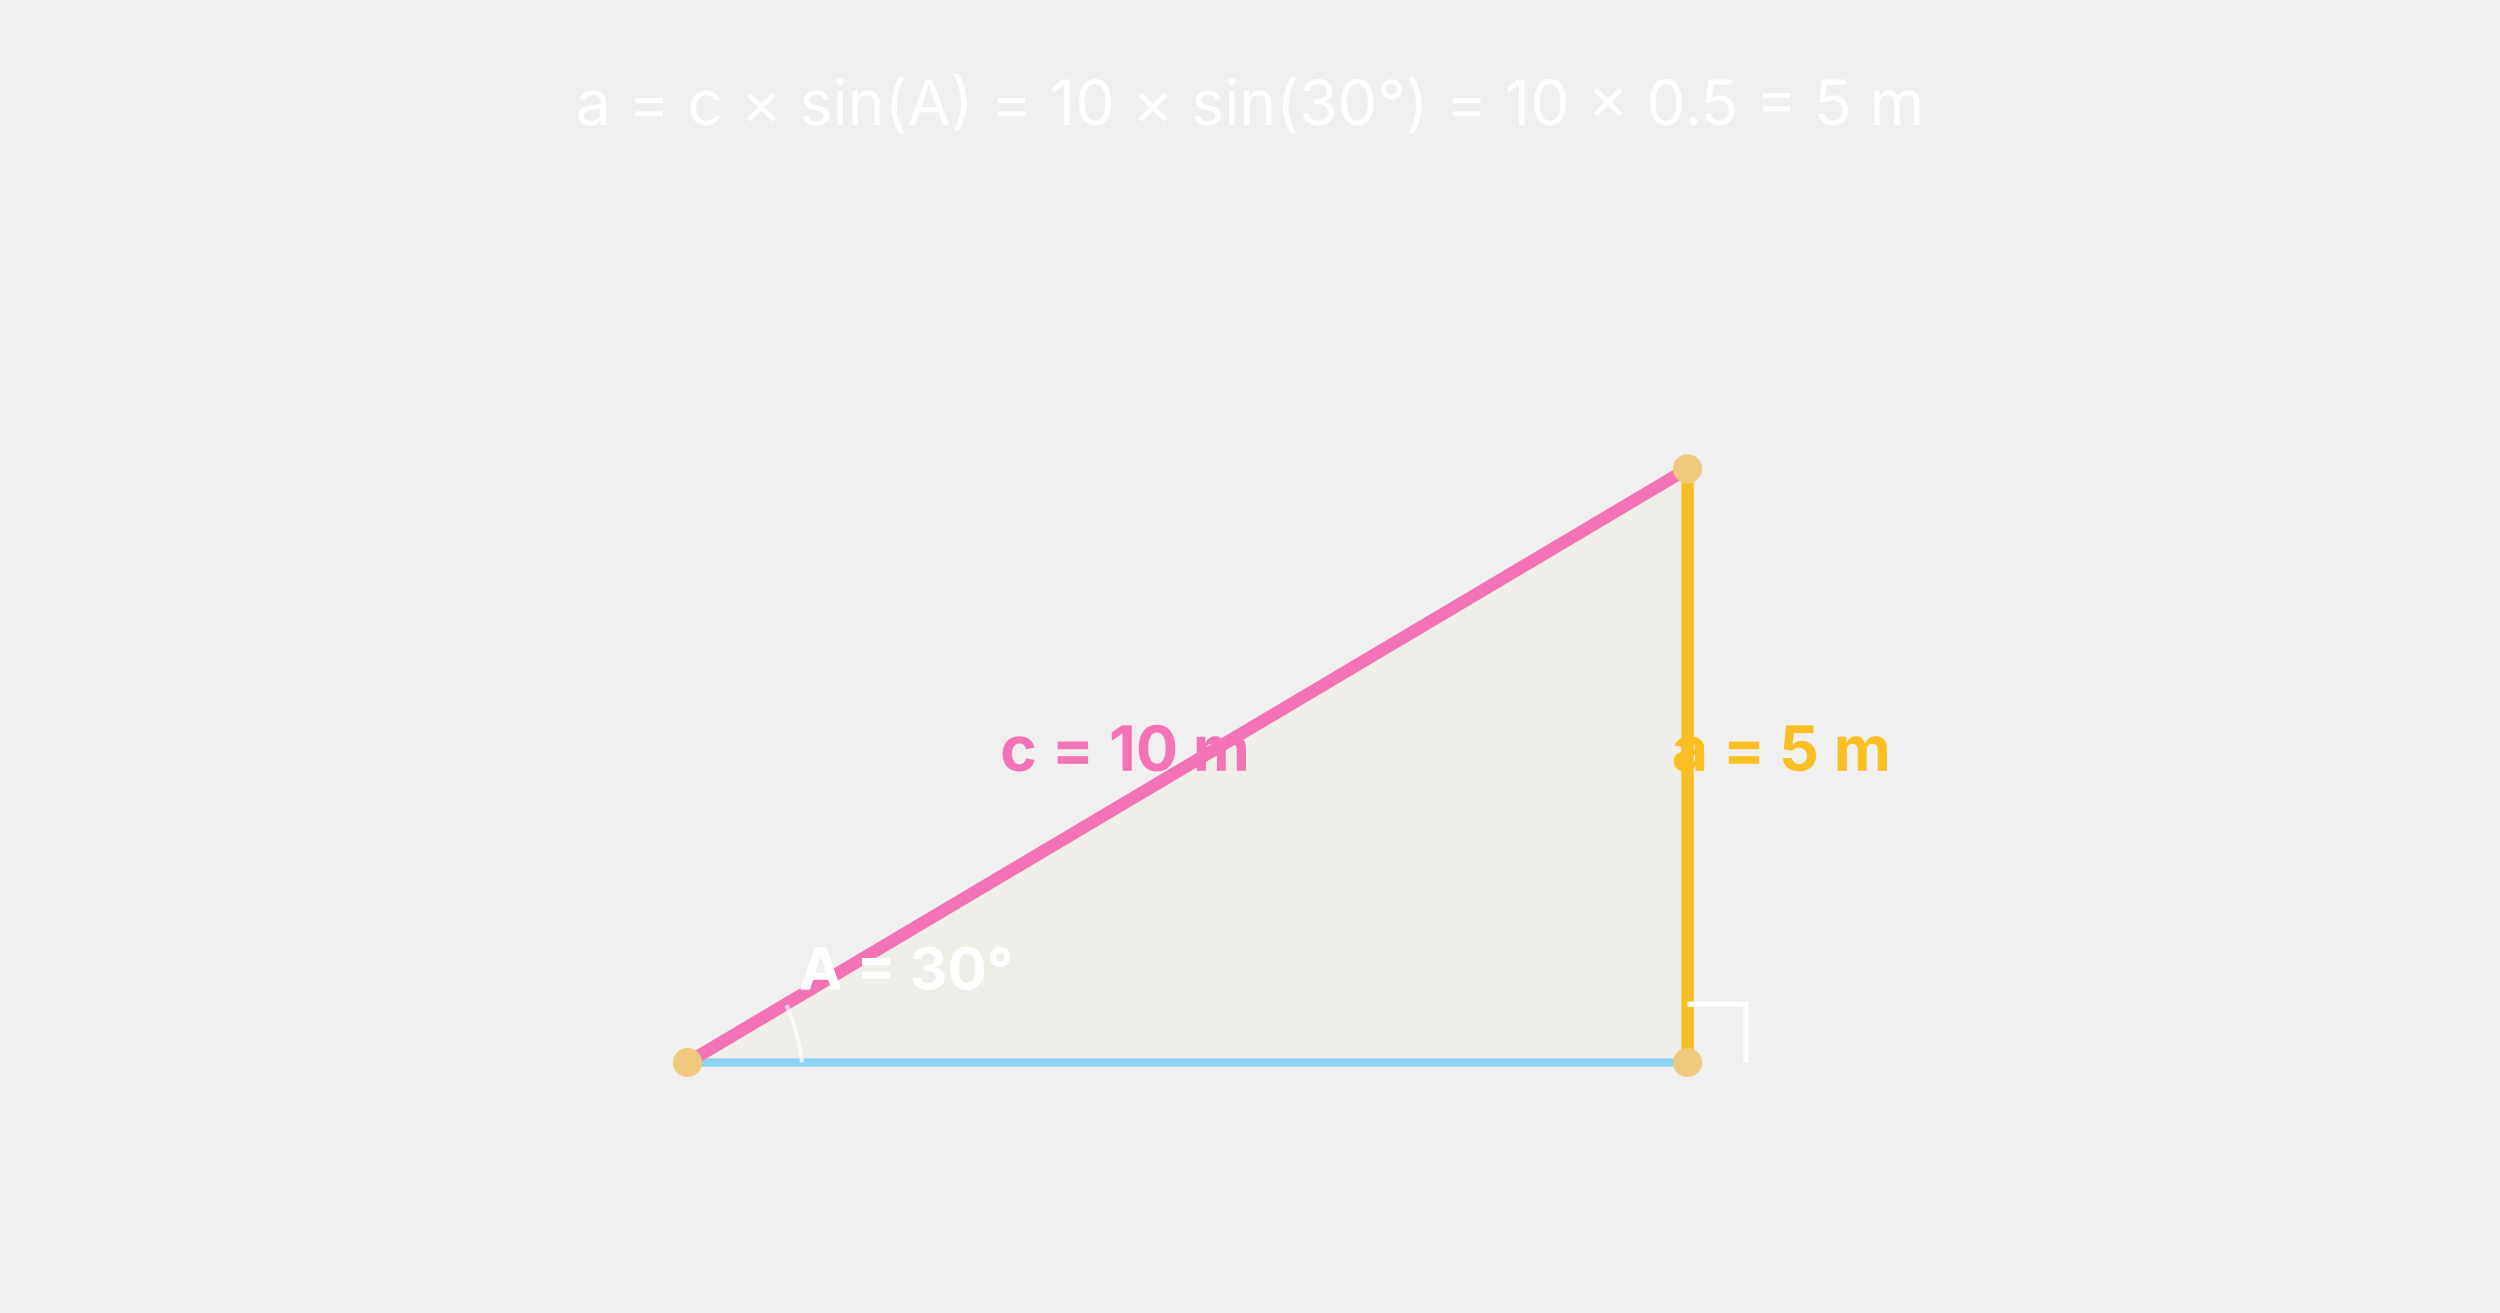
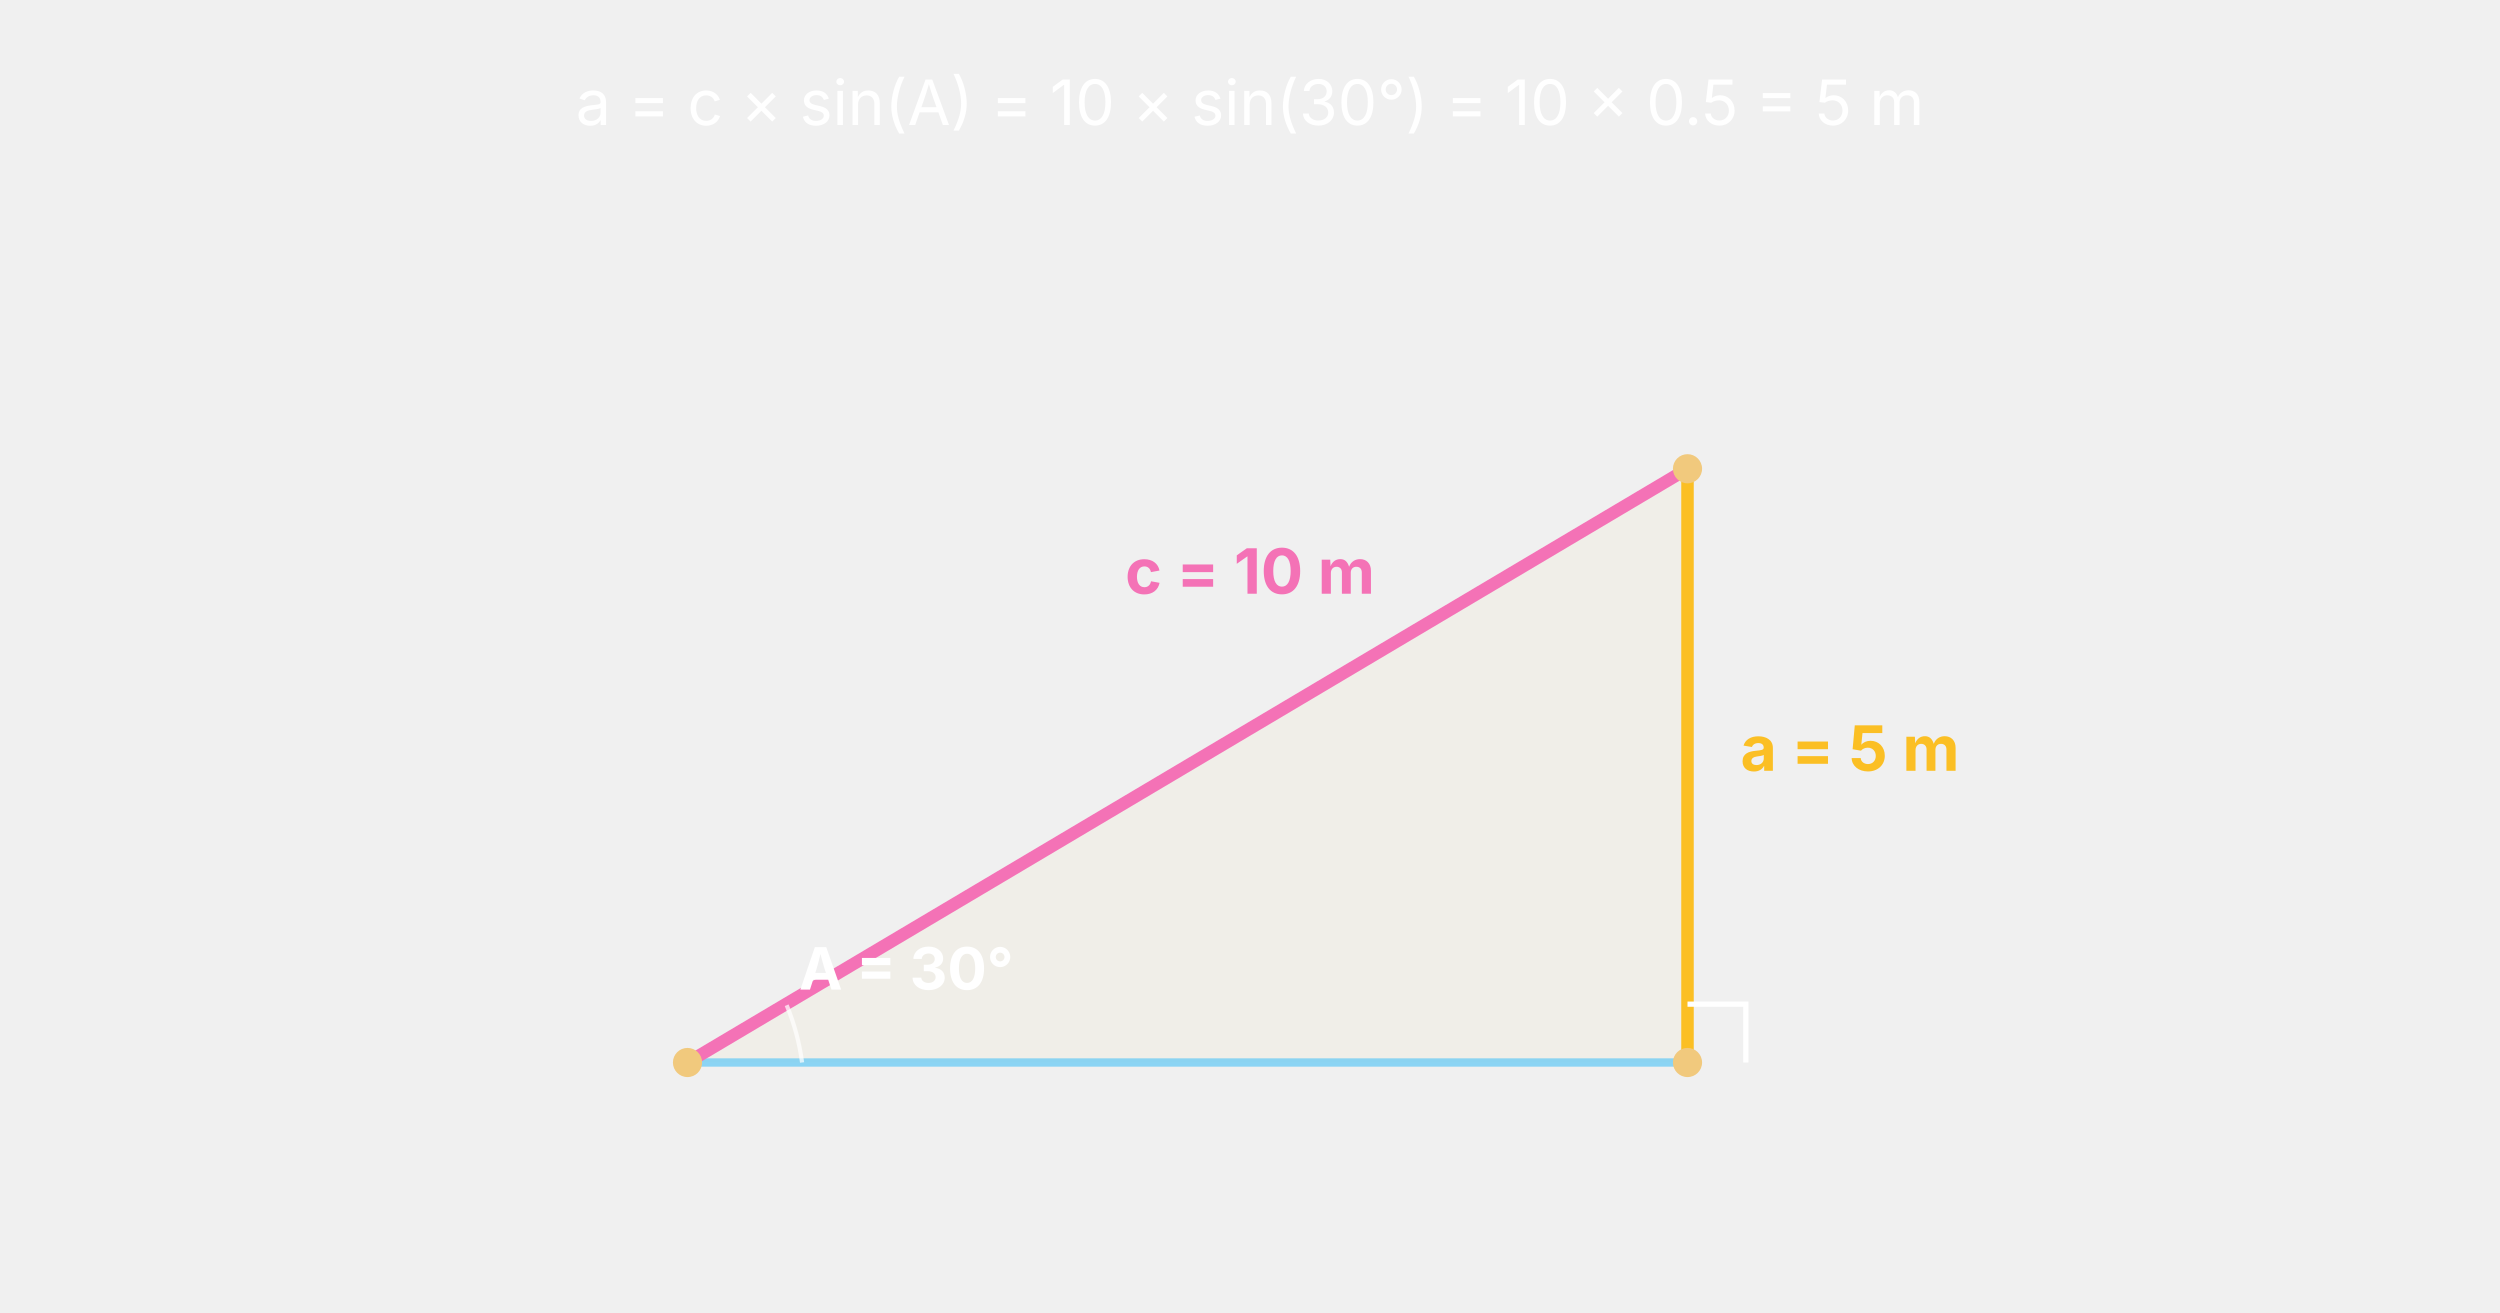
<svg xmlns="http://www.w3.org/2000/svg" width="1200" height="630" viewBox="0 0 1200 630">
  <polygon points="330,510 810,510 810,225" fill="rgba(241,201,125,0.07)" />
  <line x1="810" y1="510" x2="810" y2="225" stroke="#fbbf24" stroke-width="6" stroke-linecap="round" />
  <line x1="330" y1="510" x2="810" y2="510" stroke="#38bdf8" stroke-width="4" stroke-linecap="round" opacity="0.55" />
  <line x1="330" y1="510" x2="810" y2="225" stroke="#f472b6" stroke-width="6" stroke-linecap="round" />
  <polyline points="810,482 838,482 838,510" stroke="#ffffff" stroke-width="2.5" fill="none" />
  <circle cx="330" cy="510" r="7" fill="#f1c97d" />
  <circle cx="810" cy="510" r="7" fill="#f1c97d" />
  <circle cx="810" cy="225" r="7" fill="#f1c97d" />
-   <text x="855" y="370" font-family="system-ui, -apple-system, 'Segoe UI', sans-serif" font-size="30" fill="#fbbf24" text-anchor="middle" font-weight="bold">a = 5 m</text>
-   <text x="540" y="370" font-family="system-ui, -apple-system, 'Segoe UI', sans-serif" font-size="30" fill="#f472b6" text-anchor="middle" font-weight="bold">c = 10 m</text>
+   <text x="888" y="370" font-family="system-ui, -apple-system, 'Segoe UI', sans-serif" font-size="30" fill="#fbbf24" text-anchor="middle" font-weight="bold">a = 5 m</text>
+   <text x="600" y="285" font-family="system-ui, -apple-system, 'Segoe UI', sans-serif" font-size="30" fill="#f472b6" text-anchor="middle" font-weight="bold">c = 10 m</text>
  <path d="M 385.0 510.0 Q 383.1 495.8 377.6 482.5" stroke="#ffffff" stroke-width="2" fill="none" opacity="0.7" />
  <text x="435" y="475" font-family="system-ui, -apple-system, 'Segoe UI', sans-serif" font-size="28" fill="#ffffff" text-anchor="middle" font-weight="bold">A = 30°</text>
  <text x="600" y="60" font-family="system-ui, -apple-system, 'Segoe UI', sans-serif" font-size="30" fill="#ffffff" text-anchor="middle">a = c × sin(A) = 10 × sin(30°) = 10 × 0.5 = 5 m</text>
</svg>
